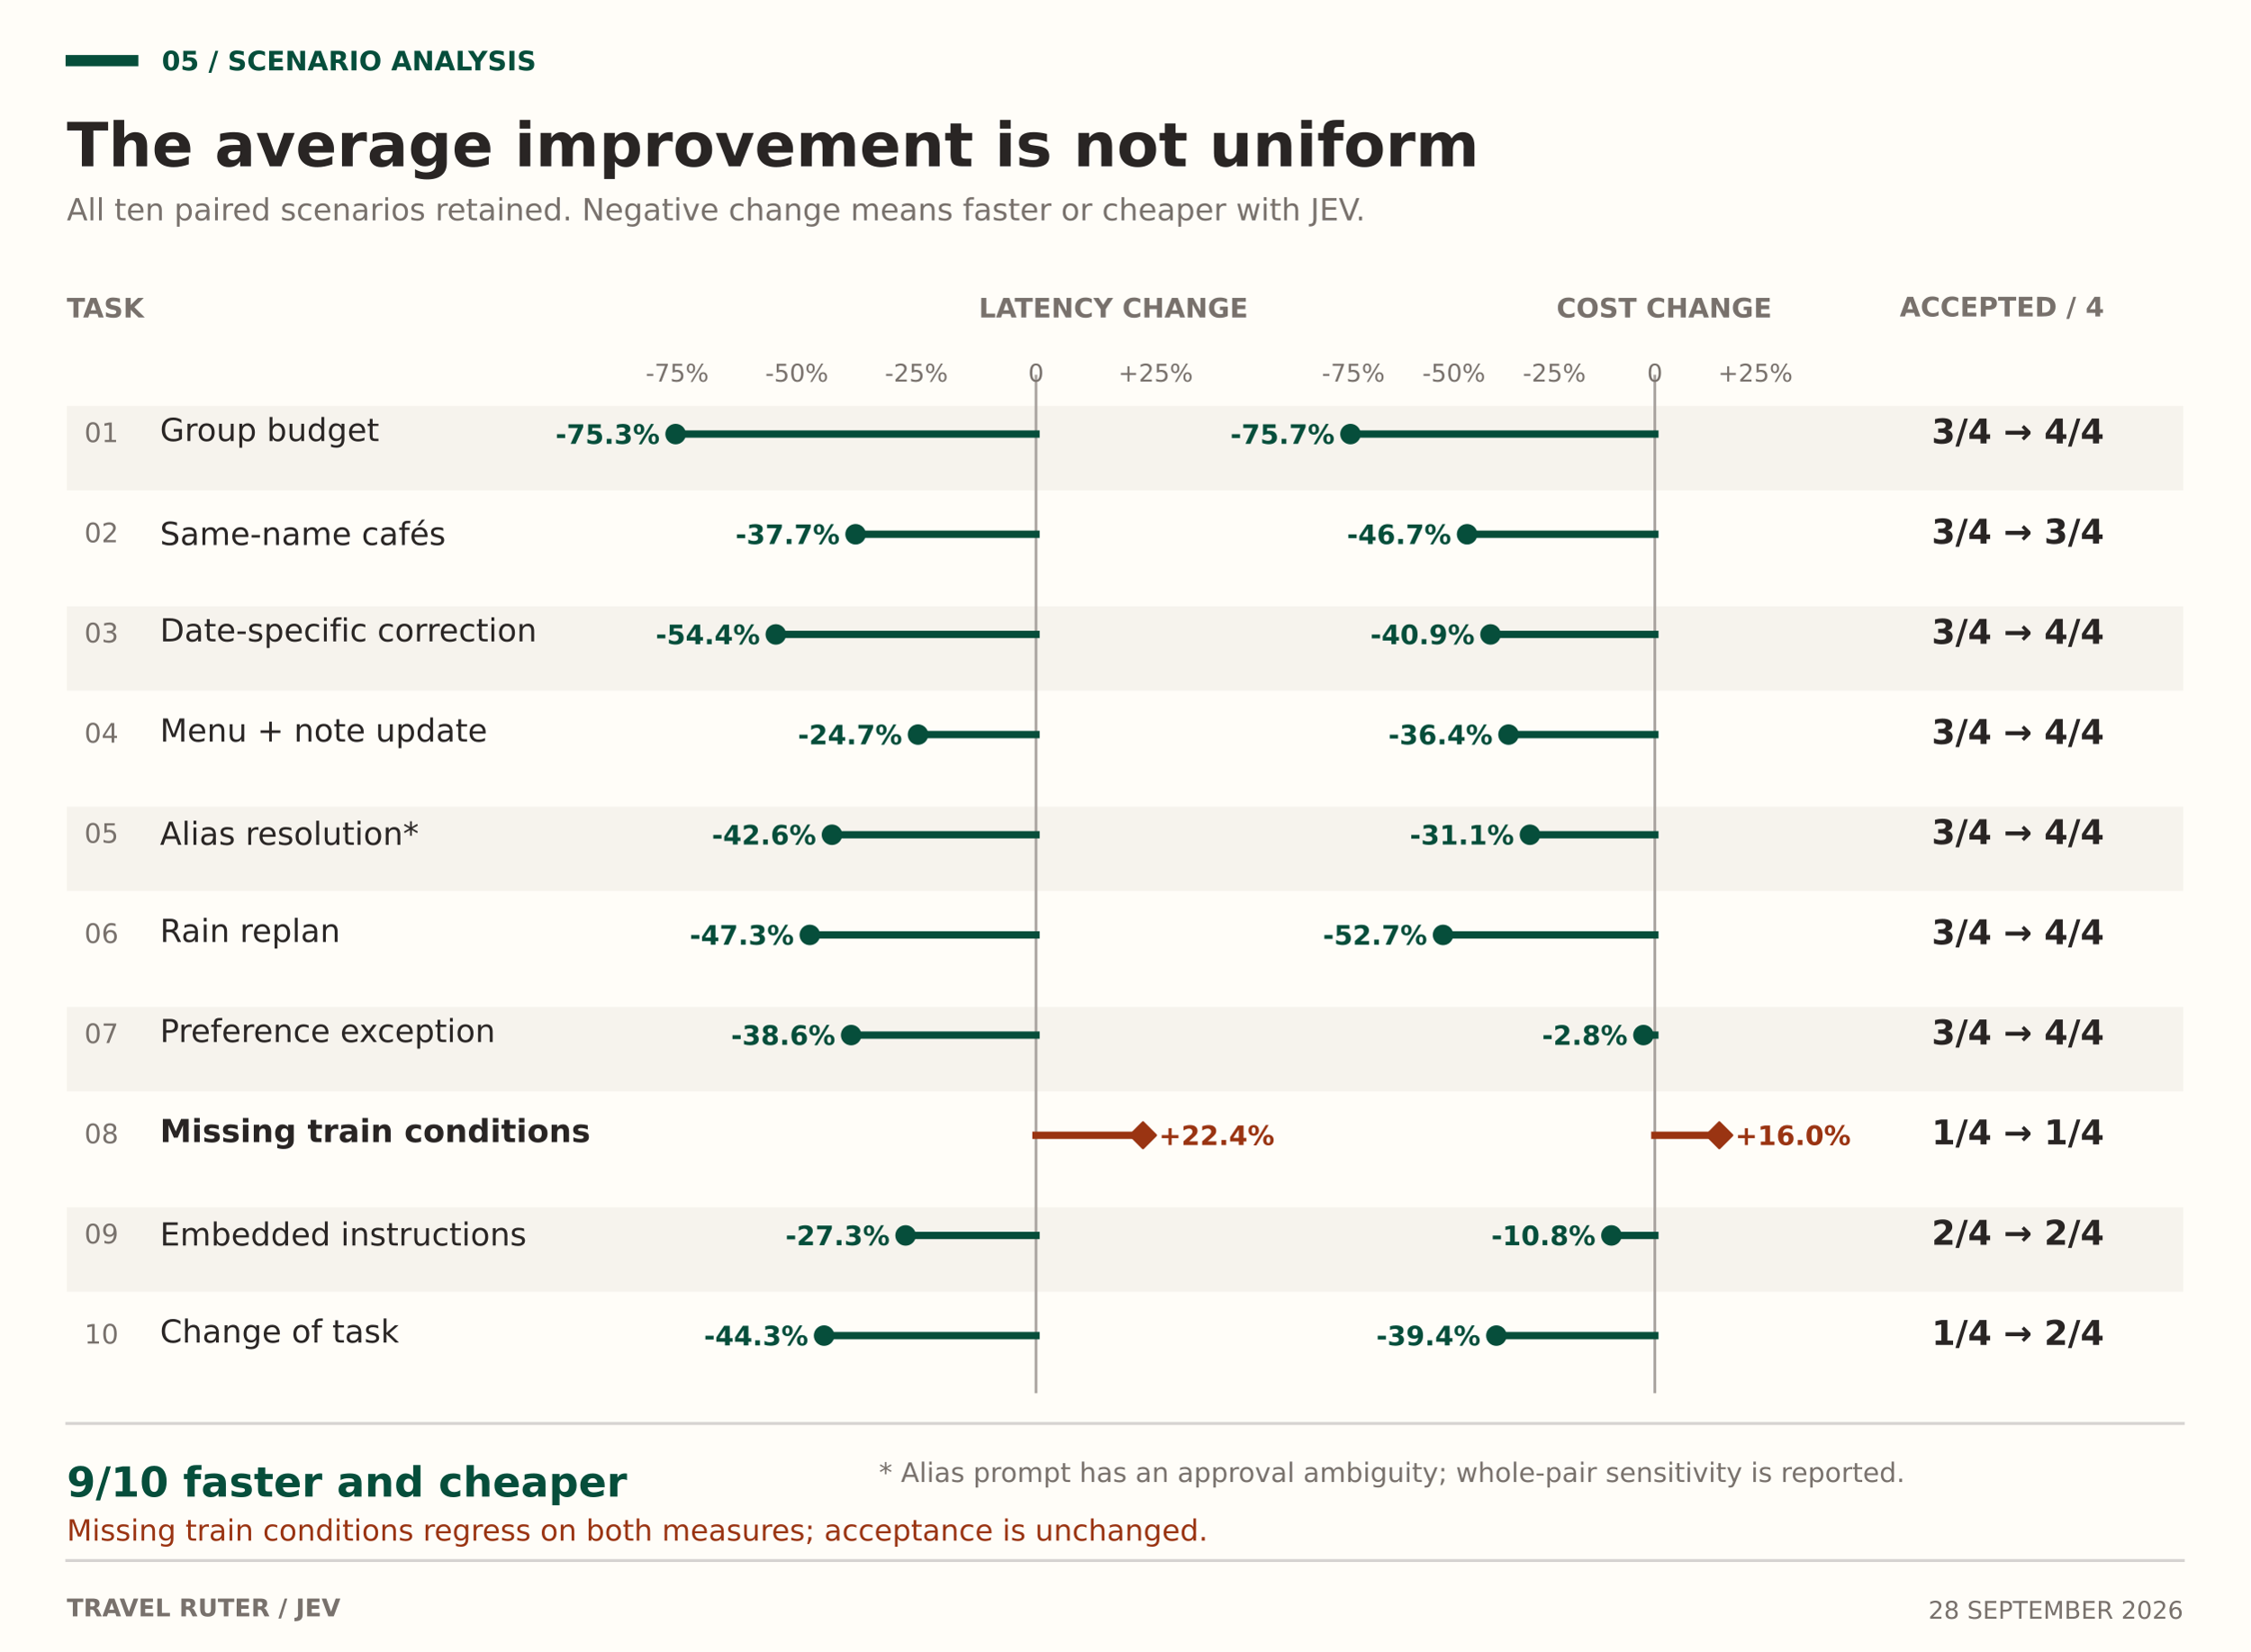
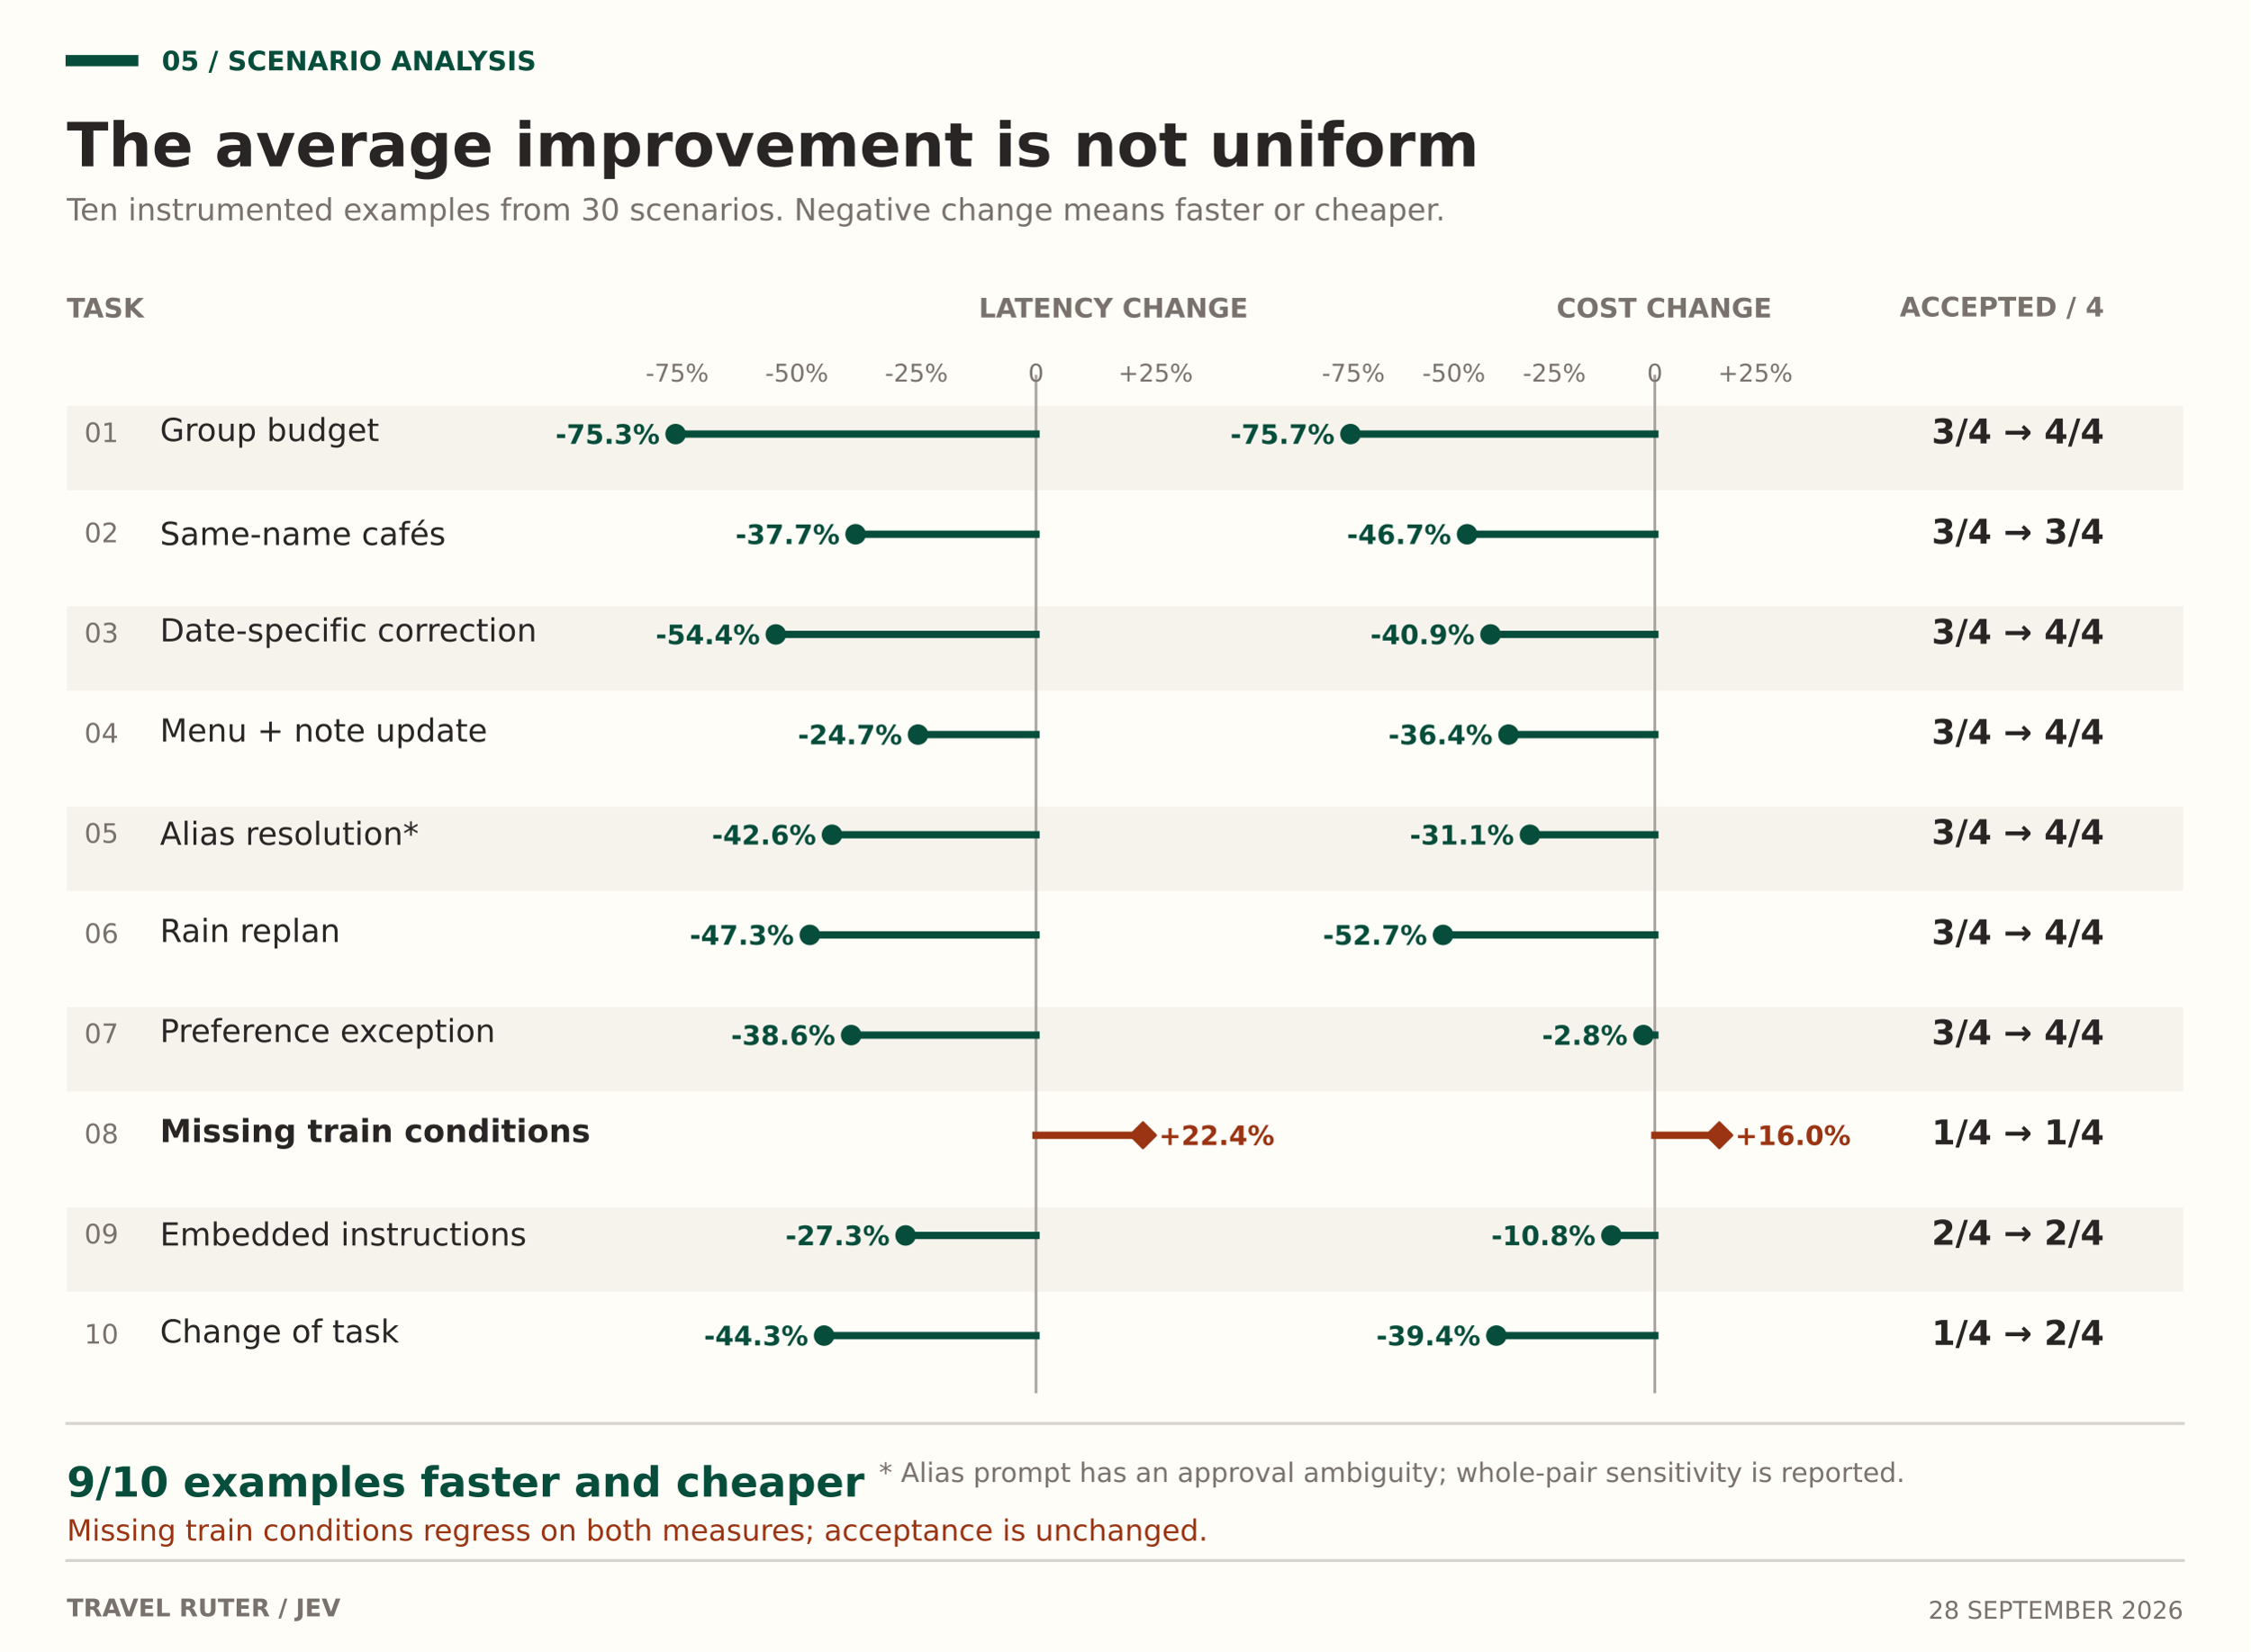
<svg xmlns="http://www.w3.org/2000/svg" xmlns:xlink="http://www.w3.org/1999/xlink" width="921.6pt" height="676.8pt" viewBox="0 0 921.6 676.8" version="1.1">
  <defs>
    <style type="text/css">*{stroke-linejoin: round; stroke-linecap: butt}</style>
  </defs>
  <g id="figure_1">
    <g id="patch_1">
      <path d="M 0 676.8 L 921.6 676.8 L 921.6 0 L 0 0 z " style="fill: #fffdf8" />
    </g>
    <g id="axes_1">
      <g id="patch_2">
        <path d="M 27.36 23.04 L 56.16 23.04 L 56.16 26.64 L 27.36 26.64 z " clip-path="url(#p44e8dca556)" style="fill: #064e3b; stroke: #064e3b; stroke-linejoin: miter" />
      </g>
      <g id="patch_3">
        <path d="M 27.36 166.32 L 894.24 166.32 L 894.24 200.88 L 27.36 200.88 z " clip-path="url(#p44e8dca556)" style="fill: #f6f3ed" />
      </g>
      <g id="patch_4">
        <path d="M 27.36 248.4 L 894.24 248.4 L 894.24 282.96 L 27.36 282.96 z " clip-path="url(#p44e8dca556)" style="fill: #f6f3ed" />
      </g>
      <g id="patch_5">
        <path d="M 27.36 330.48 L 894.24 330.48 L 894.24 365.04 L 27.36 365.04 z " clip-path="url(#p44e8dca556)" style="fill: #f6f3ed" />
      </g>
      <g id="patch_6">
        <path d="M 27.36 412.56 L 894.24 412.56 L 894.24 447.12 L 27.36 447.12 z " clip-path="url(#p44e8dca556)" style="fill: #f6f3ed" />
      </g>
      <g id="patch_7">
        <path d="M 27.36 494.64 L 894.24 494.64 L 894.24 529.2 L 27.36 529.2 z " clip-path="url(#p44e8dca556)" style="fill: #f6f3ed" />
      </g>
      <g id="line2d_1">
        <path d="M 27.36 639.36 L 894.24 639.36 " style="fill: none; stroke: #d6d3d1; stroke-width: 1.2; stroke-linecap: square" />
      </g>
      <g id="line2d_2">
        <path d="M 424.33 154.08 L 424.33 570.24 " style="fill: none; stroke: #a8a29e; stroke-width: 1.1; stroke-linecap: square" />
      </g>
      <g id="line2d_3">
        <path d="M 677.802 154.08 L 677.802 570.24 " style="fill: none; stroke: #a8a29e; stroke-width: 1.1; stroke-linecap: square" />
      </g>
      <g id="line2d_4">
        <path d="M 424.33 177.84 L 276.717 177.84 " style="fill: none; stroke: #064e3b; stroke-width: 3; stroke-linecap: square" />
      </g>
      <g id="line2d_5">
        <path d="M 677.802 177.84 L 553.13 177.84 " style="fill: none; stroke: #064e3b; stroke-width: 3; stroke-linecap: square" />
      </g>
      <g id="line2d_6">
        <path d="M 424.33 218.88 L 350.43 218.88 " style="fill: none; stroke: #064e3b; stroke-width: 3; stroke-linecap: square" />
      </g>
      <g id="line2d_7">
        <path d="M 677.802 218.88 L 600.898 218.88 " style="fill: none; stroke: #064e3b; stroke-width: 3; stroke-linecap: square" />
      </g>
      <g id="line2d_8">
        <path d="M 424.33 259.92 L 317.768 259.92 " style="fill: none; stroke: #064e3b; stroke-width: 3; stroke-linecap: square" />
      </g>
      <g id="line2d_9">
        <path d="M 677.802 259.92 L 610.491 259.92 " style="fill: none; stroke: #064e3b; stroke-width: 3; stroke-linecap: square" />
      </g>
      <g id="line2d_10">
        <path d="M 424.33 300.96 L 376.004 300.96 " style="fill: none; stroke: #064e3b; stroke-width: 3; stroke-linecap: square" />
      </g>
      <g id="line2d_11">
        <path d="M 677.802 300.96 L 617.87 300.96 " style="fill: none; stroke: #064e3b; stroke-width: 3; stroke-linecap: square" />
      </g>
      <g id="line2d_12">
        <path d="M 424.33 342 L 340.767 342 " style="fill: none; stroke: #064e3b; stroke-width: 3; stroke-linecap: square" />
      </g>
      <g id="line2d_13">
        <path d="M 677.802 342 L 626.638 342 " style="fill: none; stroke: #064e3b; stroke-width: 3; stroke-linecap: square" />
      </g>
      <g id="line2d_14">
        <path d="M 424.33 383.04 L 331.683 383.04 " style="fill: none; stroke: #064e3b; stroke-width: 3; stroke-linecap: square" />
      </g>
      <g id="line2d_15">
        <path d="M 677.802 383.04 L 591.053 383.04 " style="fill: none; stroke: #064e3b; stroke-width: 3; stroke-linecap: square" />
      </g>
      <g id="line2d_16">
        <path d="M 424.33 424.08 L 348.619 424.08 " style="fill: none; stroke: #064e3b; stroke-width: 3; stroke-linecap: square" />
      </g>
      <g id="line2d_17">
        <path d="M 677.802 424.08 L 673.131 424.08 " style="fill: none; stroke: #064e3b; stroke-width: 3; stroke-linecap: square" />
      </g>
      <g id="line2d_18">
        <path d="M 424.33 465.12 L 468.157 465.12 " style="fill: none; stroke: #9a3412; stroke-width: 3; stroke-linecap: square" />
      </g>
      <g id="line2d_19">
        <path d="M 677.802 465.12 L 704.209 465.12 " style="fill: none; stroke: #9a3412; stroke-width: 3; stroke-linecap: square" />
      </g>
      <g id="line2d_20">
        <path d="M 424.33 506.16 L 370.916 506.16 " style="fill: none; stroke: #064e3b; stroke-width: 3; stroke-linecap: square" />
      </g>
      <g id="line2d_21">
        <path d="M 677.802 506.16 L 660.014 506.16 " style="fill: none; stroke: #064e3b; stroke-width: 3; stroke-linecap: square" />
      </g>
      <g id="line2d_22">
        <path d="M 424.33 547.2 L 337.529 547.2 " style="fill: none; stroke: #064e3b; stroke-width: 3; stroke-linecap: square" />
      </g>
      <g id="line2d_23">
        <path d="M 677.802 547.2 L 612.895 547.2 " style="fill: none; stroke: #064e3b; stroke-width: 3; stroke-linecap: square" />
      </g>
      <g id="line2d_24">
        <path d="M 27.36 583.2 L 894.24 583.2 " style="fill: none; stroke: #d6d3d1; stroke-width: 1.2; stroke-linecap: square" />
      </g>
      <g id="text_1">
        <text style="font-weight: 700; font-size: 11px; font-family: 'DejaVu Sans', 'Arial', 'Bitstream Vera Sans', 'Computer Modern Sans Serif', 'Lucida Grande', 'Verdana', 'Geneva', 'Lucid', 'Helvetica', 'Avant Garde', sans-serif; text-anchor: start; fill: #064e3b" x="66.24" y="28.827" transform="rotate(-0 66.24 28.82656)">05  /  SCENARIO ANALYSIS</text>
      </g>
      <g id="text_2">
        <text style="font-weight: 700; font-size: 25px; font-family: 'DejaVu Sans', 'Arial', 'Bitstream Vera Sans', 'Computer Modern Sans Serif', 'Lucida Grande', 'Verdana', 'Geneva', 'Lucid', 'Helvetica', 'Avant Garde', sans-serif; text-anchor: start; fill: #292524" x="27.36" y="68.126" transform="rotate(-0 27.36 68.12578)">The average improvement is not uniform</text>
      </g>
      <g id="text_3">
-         <text style="font-size: 12.5px; font-family: 'DejaVu Sans', 'Arial', 'Bitstream Vera Sans', 'Computer Modern Sans Serif', 'Lucida Grande', 'Verdana', 'Geneva', 'Lucid', 'Helvetica', 'Avant Garde', sans-serif; text-anchor: start; fill: #78716c" x="27.36" y="90.272" transform="rotate(-0 27.36 90.27172)">All ten paired scenarios retained. Negative change means faster or cheaper with JEV.</text>
+         <text style="font-size: 12.5px; font-family: 'DejaVu Sans', 'Arial', 'Bitstream Vera Sans', 'Computer Modern Sans Serif', 'Lucida Grande', 'Verdana', 'Geneva', 'Lucid', 'Helvetica', 'Avant Garde', sans-serif; text-anchor: start; fill: #78716c" x="27.36" y="90.272" transform="rotate(-0 27.36 90.27172)">Ten instrumented examples from 30 scenarios. Negative change means faster or cheaper.</text>
      </g>
      <g id="text_4">
        <text style="font-weight: 700; font-size: 10px; font-family: 'DejaVu Sans', 'Arial', 'Bitstream Vera Sans', 'Computer Modern Sans Serif', 'Lucida Grande', 'Verdana', 'Geneva', 'Lucid', 'Helvetica', 'Avant Garde', sans-serif; text-anchor: start; fill: #78716c" x="27.36" y="662.215" transform="rotate(-0 27.36 662.2145)">TRAVEL RUTER  /  JEV</text>
      </g>
      <g id="text_5">
        <text style="font-size: 10px; font-family: 'DejaVu Sans', 'Arial', 'Bitstream Vera Sans', 'Computer Modern Sans Serif', 'Lucida Grande', 'Verdana', 'Geneva', 'Lucid', 'Helvetica', 'Avant Garde', sans-serif; text-anchor: end; fill: #78716c" x="894.24" y="663.21" transform="rotate(-0 894.24 663.2098)">28 SEPTEMBER 2026</text>
      </g>
      <g id="text_6">
        <text style="font-weight: 700; font-size: 11px; font-family: 'DejaVu Sans', 'Arial', 'Bitstream Vera Sans', 'Computer Modern Sans Serif', 'Lucida Grande', 'Verdana', 'Geneva', 'Lucid', 'Helvetica', 'Avant Garde', sans-serif; text-anchor: start; fill: #78716c" x="27.36" y="130.059" transform="rotate(-0 27.36 130.0588)">TASK</text>
      </g>
      <g id="text_7">
        <text style="font-weight: 700; font-size: 11px; font-family: 'DejaVu Sans', 'Arial', 'Bitstream Vera Sans', 'Computer Modern Sans Serif', 'Lucida Grande', 'Verdana', 'Geneva', 'Lucid', 'Helvetica', 'Avant Garde', sans-serif; text-anchor: end; fill: #78716c" x="511.2" y="130.059" transform="rotate(-0 511.2 130.0588)">LATENCY CHANGE</text>
      </g>
      <g id="text_8">
        <text style="font-weight: 700; font-size: 11px; font-family: 'DejaVu Sans', 'Arial', 'Bitstream Vera Sans', 'Computer Modern Sans Serif', 'Lucida Grande', 'Verdana', 'Geneva', 'Lucid', 'Helvetica', 'Avant Garde', sans-serif; text-anchor: end; fill: #78716c" x="725.76" y="130.059" transform="rotate(-0 725.76 130.0588)">COST CHANGE</text>
      </g>
      <g id="text_9">
        <text style="font-weight: 700; font-size: 11px; font-family: 'DejaVu Sans', 'Arial', 'Bitstream Vera Sans', 'Computer Modern Sans Serif', 'Lucida Grande', 'Verdana', 'Geneva', 'Lucid', 'Helvetica', 'Avant Garde', sans-serif; text-anchor: end; fill: #78716c" x="861.84" y="129.627" transform="rotate(-0 861.84 129.6266)">ACCEPTED / 4</text>
      </g>
      <g id="text_10">
        <text style="font-size: 10px; font-family: 'DejaVu Sans', 'Arial', 'Bitstream Vera Sans', 'Computer Modern Sans Serif', 'Lucida Grande', 'Verdana', 'Geneva', 'Lucid', 'Helvetica', 'Avant Garde', sans-serif; text-anchor: middle; fill: #78716c" x="277.357" y="156.33" transform="rotate(-0 277.3565 156.3298)">-75%</text>
      </g>
      <g id="text_11">
        <text style="font-size: 10px; font-family: 'DejaVu Sans', 'Arial', 'Bitstream Vera Sans', 'Computer Modern Sans Serif', 'Lucida Grande', 'Verdana', 'Geneva', 'Lucid', 'Helvetica', 'Avant Garde', sans-serif; text-anchor: middle; fill: #78716c" x="326.348" y="156.33" transform="rotate(-0 326.3478 156.3298)">-50%</text>
      </g>
      <g id="text_12">
        <text style="font-size: 10px; font-family: 'DejaVu Sans', 'Arial', 'Bitstream Vera Sans', 'Computer Modern Sans Serif', 'Lucida Grande', 'Verdana', 'Geneva', 'Lucid', 'Helvetica', 'Avant Garde', sans-serif; text-anchor: middle; fill: #78716c" x="375.339" y="156.33" transform="rotate(-0 375.3391 156.3298)">-25%</text>
      </g>
      <g id="text_13">
        <text style="font-size: 10px; font-family: 'DejaVu Sans', 'Arial', 'Bitstream Vera Sans', 'Computer Modern Sans Serif', 'Lucida Grande', 'Verdana', 'Geneva', 'Lucid', 'Helvetica', 'Avant Garde', sans-serif; text-anchor: middle; fill: #78716c" x="424.33" y="156.33" transform="rotate(-0 424.3304 156.3298)">0</text>
      </g>
      <g id="text_14">
        <text style="font-size: 10px; font-family: 'DejaVu Sans', 'Arial', 'Bitstream Vera Sans', 'Computer Modern Sans Serif', 'Lucida Grande', 'Verdana', 'Geneva', 'Lucid', 'Helvetica', 'Avant Garde', sans-serif; text-anchor: middle; fill: #78716c" x="473.322" y="156.33" transform="rotate(-0 473.3217 156.3298)">+25%</text>
      </g>
      <g id="text_15">
        <text style="font-size: 10px; font-family: 'DejaVu Sans', 'Arial', 'Bitstream Vera Sans', 'Computer Modern Sans Serif', 'Lucida Grande', 'Verdana', 'Geneva', 'Lucid', 'Helvetica', 'Avant Garde', sans-serif; text-anchor: middle; fill: #78716c" x="554.306" y="156.33" transform="rotate(-0 554.3061 156.3298)">-75%</text>
      </g>
      <g id="text_16">
        <text style="font-size: 10px; font-family: 'DejaVu Sans', 'Arial', 'Bitstream Vera Sans', 'Computer Modern Sans Serif', 'Lucida Grande', 'Verdana', 'Geneva', 'Lucid', 'Helvetica', 'Avant Garde', sans-serif; text-anchor: middle; fill: #78716c" x="595.471" y="156.33" transform="rotate(-0 595.4713 156.3298)">-50%</text>
      </g>
      <g id="text_17">
        <text style="font-size: 10px; font-family: 'DejaVu Sans', 'Arial', 'Bitstream Vera Sans', 'Computer Modern Sans Serif', 'Lucida Grande', 'Verdana', 'Geneva', 'Lucid', 'Helvetica', 'Avant Garde', sans-serif; text-anchor: middle; fill: #78716c" x="636.637" y="156.33" transform="rotate(-0 636.6365 156.3298)">-25%</text>
      </g>
      <g id="text_18">
        <text style="font-size: 10px; font-family: 'DejaVu Sans', 'Arial', 'Bitstream Vera Sans', 'Computer Modern Sans Serif', 'Lucida Grande', 'Verdana', 'Geneva', 'Lucid', 'Helvetica', 'Avant Garde', sans-serif; text-anchor: middle; fill: #78716c" x="677.802" y="156.33" transform="rotate(-0 677.8017 156.3298)">0</text>
      </g>
      <g id="text_19">
        <text style="font-size: 10px; font-family: 'DejaVu Sans', 'Arial', 'Bitstream Vera Sans', 'Computer Modern Sans Serif', 'Lucida Grande', 'Verdana', 'Geneva', 'Lucid', 'Helvetica', 'Avant Garde', sans-serif; text-anchor: middle; fill: #78716c" x="718.967" y="156.33" transform="rotate(-0 718.967 156.3298)">+25%</text>
      </g>
      <g id="text_20">
        <text style="font-size: 11px; font-family: 'DejaVu Sans', 'Arial', 'Bitstream Vera Sans', 'Computer Modern Sans Serif', 'Lucida Grande', 'Verdana', 'Geneva', 'Lucid', 'Helvetica', 'Avant Garde', sans-serif; text-anchor: start; fill: #78716c" x="34.56" y="181.124" transform="rotate(-0 34.56 181.1238)">01</text>
      </g>
      <g id="text_21">
        <text style="font-size: 13px; font-family: 'DejaVu Sans', 'Arial', 'Bitstream Vera Sans', 'Computer Modern Sans Serif', 'Lucida Grande', 'Verdana', 'Geneva', 'Lucid', 'Helvetica', 'Avant Garde', sans-serif; text-anchor: start; fill: #292524" x="65.52" y="180.707" transform="rotate(-0 65.52 180.7072)">Group budget</text>
      </g>
      <g id="text_22">
        <text style="font-weight: 700; font-size: 11px; font-family: 'DejaVu Sans', 'Arial', 'Bitstream Vera Sans', 'Computer Modern Sans Serif', 'Lucida Grande', 'Verdana', 'Geneva', 'Lucid', 'Helvetica', 'Avant Garde', sans-serif; text-anchor: end; fill: #064e3b" x="270.237" y="181.844" transform="rotate(-0 270.2366 181.8438)">-75.3%</text>
      </g>
      <g id="text_23">
        <text style="font-weight: 700; font-size: 11px; font-family: 'DejaVu Sans', 'Arial', 'Bitstream Vera Sans', 'Computer Modern Sans Serif', 'Lucida Grande', 'Verdana', 'Geneva', 'Lucid', 'Helvetica', 'Avant Garde', sans-serif; text-anchor: end; fill: #064e3b" x="546.65" y="181.844" transform="rotate(-0 546.6498 181.8438)">-75.7%</text>
      </g>
      <g id="text_24">
        <text style="font-weight: 700; font-size: 14px; font-family: 'DejaVu Sans', 'Arial', 'Bitstream Vera Sans', 'Computer Modern Sans Serif', 'Lucida Grande', 'Verdana', 'Geneva', 'Lucid', 'Helvetica', 'Avant Garde', sans-serif; text-anchor: end; fill: #292524" x="861.84" y="181.666" transform="rotate(-0 861.84 181.6656)">3/4 → 4/4</text>
      </g>
      <g id="text_25">
        <text style="font-size: 11px; font-family: 'DejaVu Sans', 'Arial', 'Bitstream Vera Sans', 'Computer Modern Sans Serif', 'Lucida Grande', 'Verdana', 'Geneva', 'Lucid', 'Helvetica', 'Avant Garde', sans-serif; text-anchor: start; fill: #78716c" x="34.56" y="222.164" transform="rotate(-0 34.56 222.1638)">02</text>
      </g>
      <g id="text_26">
        <text style="font-size: 13px; font-family: 'DejaVu Sans', 'Arial', 'Bitstream Vera Sans', 'Computer Modern Sans Serif', 'Lucida Grande', 'Verdana', 'Geneva', 'Lucid', 'Helvetica', 'Avant Garde', sans-serif; text-anchor: start; fill: #292524" x="65.52" y="223.267" transform="rotate(-0 65.52 223.2666)">Same-name cafés</text>
      </g>
      <g id="text_27">
        <text style="font-weight: 700; font-size: 11px; font-family: 'DejaVu Sans', 'Arial', 'Bitstream Vera Sans', 'Computer Modern Sans Serif', 'Lucida Grande', 'Verdana', 'Geneva', 'Lucid', 'Helvetica', 'Avant Garde', sans-serif; text-anchor: end; fill: #064e3b" x="343.95" y="222.884" transform="rotate(-0 343.9498 222.8838)">-37.7%</text>
      </g>
      <g id="text_28">
        <text style="font-weight: 700; font-size: 11px; font-family: 'DejaVu Sans', 'Arial', 'Bitstream Vera Sans', 'Computer Modern Sans Serif', 'Lucida Grande', 'Verdana', 'Geneva', 'Lucid', 'Helvetica', 'Avant Garde', sans-serif; text-anchor: end; fill: #064e3b" x="594.418" y="222.884" transform="rotate(-0 594.4183 222.8838)">-46.7%</text>
      </g>
      <g id="text_29">
        <text style="font-weight: 700; font-size: 14px; font-family: 'DejaVu Sans', 'Arial', 'Bitstream Vera Sans', 'Computer Modern Sans Serif', 'Lucida Grande', 'Verdana', 'Geneva', 'Lucid', 'Helvetica', 'Avant Garde', sans-serif; text-anchor: end; fill: #292524" x="861.84" y="222.706" transform="rotate(-0 861.84 222.7056)">3/4 → 3/4</text>
      </g>
      <g id="text_30">
        <text style="font-size: 11px; font-family: 'DejaVu Sans', 'Arial', 'Bitstream Vera Sans', 'Computer Modern Sans Serif', 'Lucida Grande', 'Verdana', 'Geneva', 'Lucid', 'Helvetica', 'Avant Garde', sans-serif; text-anchor: start; fill: #78716c" x="34.56" y="263.204" transform="rotate(-0 34.56 263.2038)">03</text>
      </g>
      <g id="text_31">
        <text style="font-size: 13px; font-family: 'DejaVu Sans', 'Arial', 'Bitstream Vera Sans', 'Computer Modern Sans Serif', 'Lucida Grande', 'Verdana', 'Geneva', 'Lucid', 'Helvetica', 'Avant Garde', sans-serif; text-anchor: start; fill: #292524" x="65.52" y="262.787" transform="rotate(-0 65.52 262.7872)">Date-specific correction</text>
      </g>
      <g id="text_32">
        <text style="font-weight: 700; font-size: 11px; font-family: 'DejaVu Sans', 'Arial', 'Bitstream Vera Sans', 'Computer Modern Sans Serif', 'Lucida Grande', 'Verdana', 'Geneva', 'Lucid', 'Helvetica', 'Avant Garde', sans-serif; text-anchor: end; fill: #064e3b" x="311.288" y="263.924" transform="rotate(-0 311.2881 263.9238)">-54.4%</text>
      </g>
      <g id="text_33">
        <text style="font-weight: 700; font-size: 11px; font-family: 'DejaVu Sans', 'Arial', 'Bitstream Vera Sans', 'Computer Modern Sans Serif', 'Lucida Grande', 'Verdana', 'Geneva', 'Lucid', 'Helvetica', 'Avant Garde', sans-serif; text-anchor: end; fill: #064e3b" x="604.011" y="263.924" transform="rotate(-0 604.0112 263.9238)">-40.9%</text>
      </g>
      <g id="text_34">
        <text style="font-weight: 700; font-size: 14px; font-family: 'DejaVu Sans', 'Arial', 'Bitstream Vera Sans', 'Computer Modern Sans Serif', 'Lucida Grande', 'Verdana', 'Geneva', 'Lucid', 'Helvetica', 'Avant Garde', sans-serif; text-anchor: end; fill: #292524" x="861.84" y="263.746" transform="rotate(-0 861.84 263.7456)">3/4 → 4/4</text>
      </g>
      <g id="text_35">
        <text style="font-size: 11px; font-family: 'DejaVu Sans', 'Arial', 'Bitstream Vera Sans', 'Computer Modern Sans Serif', 'Lucida Grande', 'Verdana', 'Geneva', 'Lucid', 'Helvetica', 'Avant Garde', sans-serif; text-anchor: start; fill: #78716c" x="34.56" y="304.244" transform="rotate(-0 34.56 304.2438)">04</text>
      </g>
      <g id="text_36">
        <text style="font-size: 13px; font-family: 'DejaVu Sans', 'Arial', 'Bitstream Vera Sans', 'Computer Modern Sans Serif', 'Lucida Grande', 'Verdana', 'Geneva', 'Lucid', 'Helvetica', 'Avant Garde', sans-serif; text-anchor: start; fill: #292524" x="65.52" y="303.827" transform="rotate(-0 65.52 303.8272)">Menu + note update</text>
      </g>
      <g id="text_37">
        <text style="font-weight: 700; font-size: 11px; font-family: 'DejaVu Sans', 'Arial', 'Bitstream Vera Sans', 'Computer Modern Sans Serif', 'Lucida Grande', 'Verdana', 'Geneva', 'Lucid', 'Helvetica', 'Avant Garde', sans-serif; text-anchor: end; fill: #064e3b" x="369.524" y="304.964" transform="rotate(-0 369.5239 304.9638)">-24.7%</text>
      </g>
      <g id="text_38">
        <text style="font-weight: 700; font-size: 11px; font-family: 'DejaVu Sans', 'Arial', 'Bitstream Vera Sans', 'Computer Modern Sans Serif', 'Lucida Grande', 'Verdana', 'Geneva', 'Lucid', 'Helvetica', 'Avant Garde', sans-serif; text-anchor: end; fill: #064e3b" x="611.39" y="304.964" transform="rotate(-0 611.3902 304.9638)">-36.4%</text>
      </g>
      <g id="text_39">
        <text style="font-weight: 700; font-size: 14px; font-family: 'DejaVu Sans', 'Arial', 'Bitstream Vera Sans', 'Computer Modern Sans Serif', 'Lucida Grande', 'Verdana', 'Geneva', 'Lucid', 'Helvetica', 'Avant Garde', sans-serif; text-anchor: end; fill: #292524" x="861.84" y="304.786" transform="rotate(-0 861.84 304.7856)">3/4 → 4/4</text>
      </g>
      <g id="text_40">
        <text style="font-size: 11px; font-family: 'DejaVu Sans', 'Arial', 'Bitstream Vera Sans', 'Computer Modern Sans Serif', 'Lucida Grande', 'Verdana', 'Geneva', 'Lucid', 'Helvetica', 'Avant Garde', sans-serif; text-anchor: start; fill: #78716c" x="34.56" y="345.284" transform="rotate(-0 34.56 345.2838)">05</text>
      </g>
      <g id="text_41">
        <text style="font-size: 13px; font-family: 'DejaVu Sans', 'Arial', 'Bitstream Vera Sans', 'Computer Modern Sans Serif', 'Lucida Grande', 'Verdana', 'Geneva', 'Lucid', 'Helvetica', 'Avant Garde', sans-serif; text-anchor: start; fill: #292524" x="65.52" y="346.127" transform="rotate(-0 65.52 346.1266)">Alias resolution*</text>
      </g>
      <g id="text_42">
        <text style="font-weight: 700; font-size: 11px; font-family: 'DejaVu Sans', 'Arial', 'Bitstream Vera Sans', 'Computer Modern Sans Serif', 'Lucida Grande', 'Verdana', 'Geneva', 'Lucid', 'Helvetica', 'Avant Garde', sans-serif; text-anchor: end; fill: #064e3b" x="334.287" y="346.004" transform="rotate(-0 334.287 346.0038)">-42.6%</text>
      </g>
      <g id="text_43">
        <text style="font-weight: 700; font-size: 11px; font-family: 'DejaVu Sans', 'Arial', 'Bitstream Vera Sans', 'Computer Modern Sans Serif', 'Lucida Grande', 'Verdana', 'Geneva', 'Lucid', 'Helvetica', 'Avant Garde', sans-serif; text-anchor: end; fill: #064e3b" x="620.158" y="346.004" transform="rotate(-0 620.1578 346.0038)">-31.1%</text>
      </g>
      <g id="text_44">
        <text style="font-weight: 700; font-size: 14px; font-family: 'DejaVu Sans', 'Arial', 'Bitstream Vera Sans', 'Computer Modern Sans Serif', 'Lucida Grande', 'Verdana', 'Geneva', 'Lucid', 'Helvetica', 'Avant Garde', sans-serif; text-anchor: end; fill: #292524" x="861.84" y="345.826" transform="rotate(-0 861.84 345.8256)">3/4 → 4/4</text>
      </g>
      <g id="text_45">
        <text style="font-size: 11px; font-family: 'DejaVu Sans', 'Arial', 'Bitstream Vera Sans', 'Computer Modern Sans Serif', 'Lucida Grande', 'Verdana', 'Geneva', 'Lucid', 'Helvetica', 'Avant Garde', sans-serif; text-anchor: start; fill: #78716c" x="34.56" y="386.324" transform="rotate(-0 34.56 386.3238)">06</text>
      </g>
      <g id="text_46">
        <text style="font-size: 13px; font-family: 'DejaVu Sans', 'Arial', 'Bitstream Vera Sans', 'Computer Modern Sans Serif', 'Lucida Grande', 'Verdana', 'Geneva', 'Lucid', 'Helvetica', 'Avant Garde', sans-serif; text-anchor: start; fill: #292524" x="65.52" y="385.907" transform="rotate(-0 65.52 385.9072)">Rain replan</text>
      </g>
      <g id="text_47">
        <text style="font-weight: 700; font-size: 11px; font-family: 'DejaVu Sans', 'Arial', 'Bitstream Vera Sans', 'Computer Modern Sans Serif', 'Lucida Grande', 'Verdana', 'Geneva', 'Lucid', 'Helvetica', 'Avant Garde', sans-serif; text-anchor: end; fill: #064e3b" x="325.203" y="387.044" transform="rotate(-0 325.2035 387.0438)">-47.3%</text>
      </g>
      <g id="text_48">
        <text style="font-weight: 700; font-size: 11px; font-family: 'DejaVu Sans', 'Arial', 'Bitstream Vera Sans', 'Computer Modern Sans Serif', 'Lucida Grande', 'Verdana', 'Geneva', 'Lucid', 'Helvetica', 'Avant Garde', sans-serif; text-anchor: end; fill: #064e3b" x="584.573" y="387.044" transform="rotate(-0 584.5725 387.0438)">-52.7%</text>
      </g>
      <g id="text_49">
        <text style="font-weight: 700; font-size: 14px; font-family: 'DejaVu Sans', 'Arial', 'Bitstream Vera Sans', 'Computer Modern Sans Serif', 'Lucida Grande', 'Verdana', 'Geneva', 'Lucid', 'Helvetica', 'Avant Garde', sans-serif; text-anchor: end; fill: #292524" x="861.84" y="386.866" transform="rotate(-0 861.84 386.8656)">3/4 → 4/4</text>
      </g>
      <g id="text_50">
        <text style="font-size: 11px; font-family: 'DejaVu Sans', 'Arial', 'Bitstream Vera Sans', 'Computer Modern Sans Serif', 'Lucida Grande', 'Verdana', 'Geneva', 'Lucid', 'Helvetica', 'Avant Garde', sans-serif; text-anchor: start; fill: #78716c" x="34.56" y="427.364" transform="rotate(-0 34.56 427.3638)">07</text>
      </g>
      <g id="text_51">
        <text style="font-size: 13px; font-family: 'DejaVu Sans', 'Arial', 'Bitstream Vera Sans', 'Computer Modern Sans Serif', 'Lucida Grande', 'Verdana', 'Geneva', 'Lucid', 'Helvetica', 'Avant Garde', sans-serif; text-anchor: start; fill: #292524" x="65.52" y="426.947" transform="rotate(-0 65.52 426.9472)">Preference exception</text>
      </g>
      <g id="text_52">
        <text style="font-weight: 700; font-size: 11px; font-family: 'DejaVu Sans', 'Arial', 'Bitstream Vera Sans', 'Computer Modern Sans Serif', 'Lucida Grande', 'Verdana', 'Geneva', 'Lucid', 'Helvetica', 'Avant Garde', sans-serif; text-anchor: end; fill: #064e3b" x="342.139" y="428.084" transform="rotate(-0 342.139 428.0838)">-38.6%</text>
      </g>
      <g id="text_53">
        <text style="font-weight: 700; font-size: 11px; font-family: 'DejaVu Sans', 'Arial', 'Bitstream Vera Sans', 'Computer Modern Sans Serif', 'Lucida Grande', 'Verdana', 'Geneva', 'Lucid', 'Helvetica', 'Avant Garde', sans-serif; text-anchor: end; fill: #064e3b" x="666.651" y="428.084" transform="rotate(-0 666.6505 428.0838)">-2.8%</text>
      </g>
      <g id="text_54">
        <text style="font-weight: 700; font-size: 14px; font-family: 'DejaVu Sans', 'Arial', 'Bitstream Vera Sans', 'Computer Modern Sans Serif', 'Lucida Grande', 'Verdana', 'Geneva', 'Lucid', 'Helvetica', 'Avant Garde', sans-serif; text-anchor: end; fill: #292524" x="861.84" y="427.906" transform="rotate(-0 861.84 427.9056)">3/4 → 4/4</text>
      </g>
      <g id="text_55">
        <text style="font-size: 11px; font-family: 'DejaVu Sans', 'Arial', 'Bitstream Vera Sans', 'Computer Modern Sans Serif', 'Lucida Grande', 'Verdana', 'Geneva', 'Lucid', 'Helvetica', 'Avant Garde', sans-serif; text-anchor: start; fill: #78716c" x="34.56" y="468.404" transform="rotate(-0 34.56 468.4038)">08</text>
      </g>
      <g id="text_56">
        <text style="font-weight: 700; font-size: 13px; font-family: 'DejaVu Sans', 'Arial', 'Bitstream Vera Sans', 'Computer Modern Sans Serif', 'Lucida Grande', 'Verdana', 'Geneva', 'Lucid', 'Helvetica', 'Avant Garde', sans-serif; text-anchor: start; fill: #292524" x="65.52" y="467.936" transform="rotate(-0 65.52 467.9364)">Missing train conditions</text>
      </g>
      <g id="text_57">
        <text style="font-weight: 700; font-size: 11px; font-family: 'DejaVu Sans', 'Arial', 'Bitstream Vera Sans', 'Computer Modern Sans Serif', 'Lucida Grande', 'Verdana', 'Geneva', 'Lucid', 'Helvetica', 'Avant Garde', sans-serif; text-anchor: start; fill: #9a3412" x="474.637" y="469.124" transform="rotate(-0 474.6373 469.1238)">+22.4%</text>
      </g>
      <g id="text_58">
        <text style="font-weight: 700; font-size: 11px; font-family: 'DejaVu Sans', 'Arial', 'Bitstream Vera Sans', 'Computer Modern Sans Serif', 'Lucida Grande', 'Verdana', 'Geneva', 'Lucid', 'Helvetica', 'Avant Garde', sans-serif; text-anchor: start; fill: #9a3412" x="710.689" y="469.124" transform="rotate(-0 710.6892 469.1238)">+16.0%</text>
      </g>
      <g id="text_59">
        <text style="font-weight: 700; font-size: 14px; font-family: 'DejaVu Sans', 'Arial', 'Bitstream Vera Sans', 'Computer Modern Sans Serif', 'Lucida Grande', 'Verdana', 'Geneva', 'Lucid', 'Helvetica', 'Avant Garde', sans-serif; text-anchor: end; fill: #292524" x="861.84" y="468.854" transform="rotate(-0 861.84 468.8537)">1/4 → 1/4</text>
      </g>
      <g id="text_60">
        <text style="font-size: 11px; font-family: 'DejaVu Sans', 'Arial', 'Bitstream Vera Sans', 'Computer Modern Sans Serif', 'Lucida Grande', 'Verdana', 'Geneva', 'Lucid', 'Helvetica', 'Avant Garde', sans-serif; text-anchor: start; fill: #78716c" x="34.56" y="509.444" transform="rotate(-0 34.56 509.4438)">09</text>
      </g>
      <g id="text_61">
        <text style="font-size: 13px; font-family: 'DejaVu Sans', 'Arial', 'Bitstream Vera Sans', 'Computer Modern Sans Serif', 'Lucida Grande', 'Verdana', 'Geneva', 'Lucid', 'Helvetica', 'Avant Garde', sans-serif; text-anchor: start; fill: #292524" x="65.52" y="510.287" transform="rotate(-0 65.52 510.2866)">Embedded instructions</text>
      </g>
      <g id="text_62">
        <text style="font-weight: 700; font-size: 11px; font-family: 'DejaVu Sans', 'Arial', 'Bitstream Vera Sans', 'Computer Modern Sans Serif', 'Lucida Grande', 'Verdana', 'Geneva', 'Lucid', 'Helvetica', 'Avant Garde', sans-serif; text-anchor: end; fill: #064e3b" x="364.436" y="510.164" transform="rotate(-0 364.4361 510.1638)">-27.3%</text>
      </g>
      <g id="text_63">
        <text style="font-weight: 700; font-size: 11px; font-family: 'DejaVu Sans', 'Arial', 'Bitstream Vera Sans', 'Computer Modern Sans Serif', 'Lucida Grande', 'Verdana', 'Geneva', 'Lucid', 'Helvetica', 'Avant Garde', sans-serif; text-anchor: end; fill: #064e3b" x="653.534" y="510.164" transform="rotate(-0 653.5345 510.1638)">-10.8%</text>
      </g>
      <g id="text_64">
        <text style="font-weight: 700; font-size: 14px; font-family: 'DejaVu Sans', 'Arial', 'Bitstream Vera Sans', 'Computer Modern Sans Serif', 'Lucida Grande', 'Verdana', 'Geneva', 'Lucid', 'Helvetica', 'Avant Garde', sans-serif; text-anchor: end; fill: #292524" x="861.84" y="509.986" transform="rotate(-0 861.84 509.9856)">2/4 → 2/4</text>
      </g>
      <g id="text_65">
        <text style="font-size: 11px; font-family: 'DejaVu Sans', 'Arial', 'Bitstream Vera Sans', 'Computer Modern Sans Serif', 'Lucida Grande', 'Verdana', 'Geneva', 'Lucid', 'Helvetica', 'Avant Garde', sans-serif; text-anchor: start; fill: #78716c" x="34.56" y="550.484" transform="rotate(-0 34.56 550.4838)">10</text>
      </g>
      <g id="text_66">
        <text style="font-size: 13px; font-family: 'DejaVu Sans', 'Arial', 'Bitstream Vera Sans', 'Computer Modern Sans Serif', 'Lucida Grande', 'Verdana', 'Geneva', 'Lucid', 'Helvetica', 'Avant Garde', sans-serif; text-anchor: start; fill: #292524" x="65.52" y="550.067" transform="rotate(-0 65.52 550.0672)">Change of task</text>
      </g>
      <g id="text_67">
        <text style="font-weight: 700; font-size: 11px; font-family: 'DejaVu Sans', 'Arial', 'Bitstream Vera Sans', 'Computer Modern Sans Serif', 'Lucida Grande', 'Verdana', 'Geneva', 'Lucid', 'Helvetica', 'Avant Garde', sans-serif; text-anchor: end; fill: #064e3b" x="331.049" y="551.204" transform="rotate(-0 331.0491 551.2038)">-44.3%</text>
      </g>
      <g id="text_68">
        <text style="font-weight: 700; font-size: 11px; font-family: 'DejaVu Sans', 'Arial', 'Bitstream Vera Sans', 'Computer Modern Sans Serif', 'Lucida Grande', 'Verdana', 'Geneva', 'Lucid', 'Helvetica', 'Avant Garde', sans-serif; text-anchor: end; fill: #064e3b" x="606.415" y="551.204" transform="rotate(-0 606.415 551.2038)">-39.4%</text>
      </g>
      <g id="text_69">
        <text style="font-weight: 700; font-size: 14px; font-family: 'DejaVu Sans', 'Arial', 'Bitstream Vera Sans', 'Computer Modern Sans Serif', 'Lucida Grande', 'Verdana', 'Geneva', 'Lucid', 'Helvetica', 'Avant Garde', sans-serif; text-anchor: end; fill: #292524" x="861.84" y="551.026" transform="rotate(-0 861.84 551.0256)">1/4 → 2/4</text>
      </g>
      <g id="text_70">
-         <text style="font-weight: 700; font-size: 17px; font-family: 'DejaVu Sans', 'Arial', 'Bitstream Vera Sans', 'Computer Modern Sans Serif', 'Lucida Grande', 'Verdana', 'Geneva', 'Lucid', 'Helvetica', 'Avant Garde', sans-serif; text-anchor: start; fill: #064e3b" x="27.36" y="613.176" transform="rotate(-0 27.36 613.1759)">9/10 faster and cheaper</text>
+         <text style="font-weight: 700; font-size: 17px; font-family: 'DejaVu Sans', 'Arial', 'Bitstream Vera Sans', 'Computer Modern Sans Serif', 'Lucida Grande', 'Verdana', 'Geneva', 'Lucid', 'Helvetica', 'Avant Garde', sans-serif; text-anchor: start; fill: #064e3b" x="27.36" y="613.176" transform="rotate(-0 27.36 613.1759)">9/10 examples faster and cheaper</text>
      </g>
      <g id="text_71">
        <text style="font-size: 11px; font-family: 'DejaVu Sans', 'Arial', 'Bitstream Vera Sans', 'Computer Modern Sans Serif', 'Lucida Grande', 'Verdana', 'Geneva', 'Lucid', 'Helvetica', 'Avant Garde', sans-serif; text-anchor: start; fill: #78716c" x="360" y="607.17" transform="rotate(-0 360 607.1703)">* Alias prompt has an approval ambiguity; whole-pair sensitivity is reported.</text>
      </g>
      <g id="text_72">
        <text style="font-size: 12px; font-family: 'DejaVu Sans', 'Arial', 'Bitstream Vera Sans', 'Computer Modern Sans Serif', 'Lucida Grande', 'Verdana', 'Geneva', 'Lucid', 'Helvetica', 'Avant Garde', sans-serif; text-anchor: start; fill: #9a3412" x="27.36" y="631.211" transform="rotate(-0 27.36 631.2112)">Missing train conditions regress on both measures; acceptance is unchanged.</text>
      </g>
      <g id="PathCollection_1">
        <defs>
          <path id="m42d067d1a4" d="M 0 3.708 C 0.983 3.708 1.927 3.317 2.622 2.622 C 3.317 1.927 3.708 0.983 3.708 0 C 3.708 -0.983 3.317 -1.927 2.622 -2.622 C 1.927 -3.317 0.983 -3.708 0 -3.708 C -0.983 -3.708 -1.927 -3.317 -2.622 -2.622 C -3.317 -1.927 -3.708 -0.983 -3.708 0 C -3.708 0.983 -3.317 1.927 -2.622 2.622 C -1.927 3.317 -0.983 3.708 0 3.708 z " style="stroke: #064e3b" />
        </defs>
        <g clip-path="url(#p44e8dca556)">
          <use xlink:href="#m42d067d1a4" x="276.717" y="177.84" style="fill: #064e3b; stroke: #064e3b" />
        </g>
      </g>
      <g id="PathCollection_2">
        <g clip-path="url(#p44e8dca556)">
          <use xlink:href="#m42d067d1a4" x="553.13" y="177.84" style="fill: #064e3b; stroke: #064e3b" />
        </g>
      </g>
      <g id="PathCollection_3">
        <g clip-path="url(#p44e8dca556)">
          <use xlink:href="#m42d067d1a4" x="350.43" y="218.88" style="fill: #064e3b; stroke: #064e3b" />
        </g>
      </g>
      <g id="PathCollection_4">
        <g clip-path="url(#p44e8dca556)">
          <use xlink:href="#m42d067d1a4" x="600.898" y="218.88" style="fill: #064e3b; stroke: #064e3b" />
        </g>
      </g>
      <g id="PathCollection_5">
        <g clip-path="url(#p44e8dca556)">
          <use xlink:href="#m42d067d1a4" x="317.768" y="259.92" style="fill: #064e3b; stroke: #064e3b" />
        </g>
      </g>
      <g id="PathCollection_6">
        <g clip-path="url(#p44e8dca556)">
          <use xlink:href="#m42d067d1a4" x="610.491" y="259.92" style="fill: #064e3b; stroke: #064e3b" />
        </g>
      </g>
      <g id="PathCollection_7">
        <g clip-path="url(#p44e8dca556)">
          <use xlink:href="#m42d067d1a4" x="376.004" y="300.96" style="fill: #064e3b; stroke: #064e3b" />
        </g>
      </g>
      <g id="PathCollection_8">
        <g clip-path="url(#p44e8dca556)">
          <use xlink:href="#m42d067d1a4" x="617.87" y="300.96" style="fill: #064e3b; stroke: #064e3b" />
        </g>
      </g>
      <g id="PathCollection_9">
        <g clip-path="url(#p44e8dca556)">
          <use xlink:href="#m42d067d1a4" x="340.767" y="342" style="fill: #064e3b; stroke: #064e3b" />
        </g>
      </g>
      <g id="PathCollection_10">
        <g clip-path="url(#p44e8dca556)">
          <use xlink:href="#m42d067d1a4" x="626.638" y="342" style="fill: #064e3b; stroke: #064e3b" />
        </g>
      </g>
      <g id="PathCollection_11">
        <g clip-path="url(#p44e8dca556)">
          <use xlink:href="#m42d067d1a4" x="331.683" y="383.04" style="fill: #064e3b; stroke: #064e3b" />
        </g>
      </g>
      <g id="PathCollection_12">
        <g clip-path="url(#p44e8dca556)">
          <use xlink:href="#m42d067d1a4" x="591.053" y="383.04" style="fill: #064e3b; stroke: #064e3b" />
        </g>
      </g>
      <g id="PathCollection_13">
        <g clip-path="url(#p44e8dca556)">
          <use xlink:href="#m42d067d1a4" x="348.619" y="424.08" style="fill: #064e3b; stroke: #064e3b" />
        </g>
      </g>
      <g id="PathCollection_14">
        <g clip-path="url(#p44e8dca556)">
          <use xlink:href="#m42d067d1a4" x="673.131" y="424.08" style="fill: #064e3b; stroke: #064e3b" />
        </g>
      </g>
      <g id="PathCollection_15">
        <defs>
          <path id="mbcedf3c15c" d="M -0 5.244 L 5.244 0 L 0 -5.244 L -5.244 -0 z " style="stroke: #9a3412" />
        </defs>
        <g clip-path="url(#p44e8dca556)">
          <use xlink:href="#mbcedf3c15c" x="468.157" y="465.12" style="fill: #9a3412; stroke: #9a3412" />
        </g>
      </g>
      <g id="PathCollection_16">
        <g clip-path="url(#p44e8dca556)">
          <use xlink:href="#mbcedf3c15c" x="704.209" y="465.12" style="fill: #9a3412; stroke: #9a3412" />
        </g>
      </g>
      <g id="PathCollection_17">
        <g clip-path="url(#p44e8dca556)">
          <use xlink:href="#m42d067d1a4" x="370.916" y="506.16" style="fill: #064e3b; stroke: #064e3b" />
        </g>
      </g>
      <g id="PathCollection_18">
        <g clip-path="url(#p44e8dca556)">
          <use xlink:href="#m42d067d1a4" x="660.014" y="506.16" style="fill: #064e3b; stroke: #064e3b" />
        </g>
      </g>
      <g id="PathCollection_19">
        <g clip-path="url(#p44e8dca556)">
          <use xlink:href="#m42d067d1a4" x="337.529" y="547.2" style="fill: #064e3b; stroke: #064e3b" />
        </g>
      </g>
      <g id="PathCollection_20">
        <g clip-path="url(#p44e8dca556)">
          <use xlink:href="#m42d067d1a4" x="612.895" y="547.2" style="fill: #064e3b; stroke: #064e3b" />
        </g>
      </g>
    </g>
  </g>
  <defs>
    <clipPath id="p44e8dca556">
      <rect x="0" y="0" width="921.6" height="676.8" />
    </clipPath>
  </defs>
</svg>
